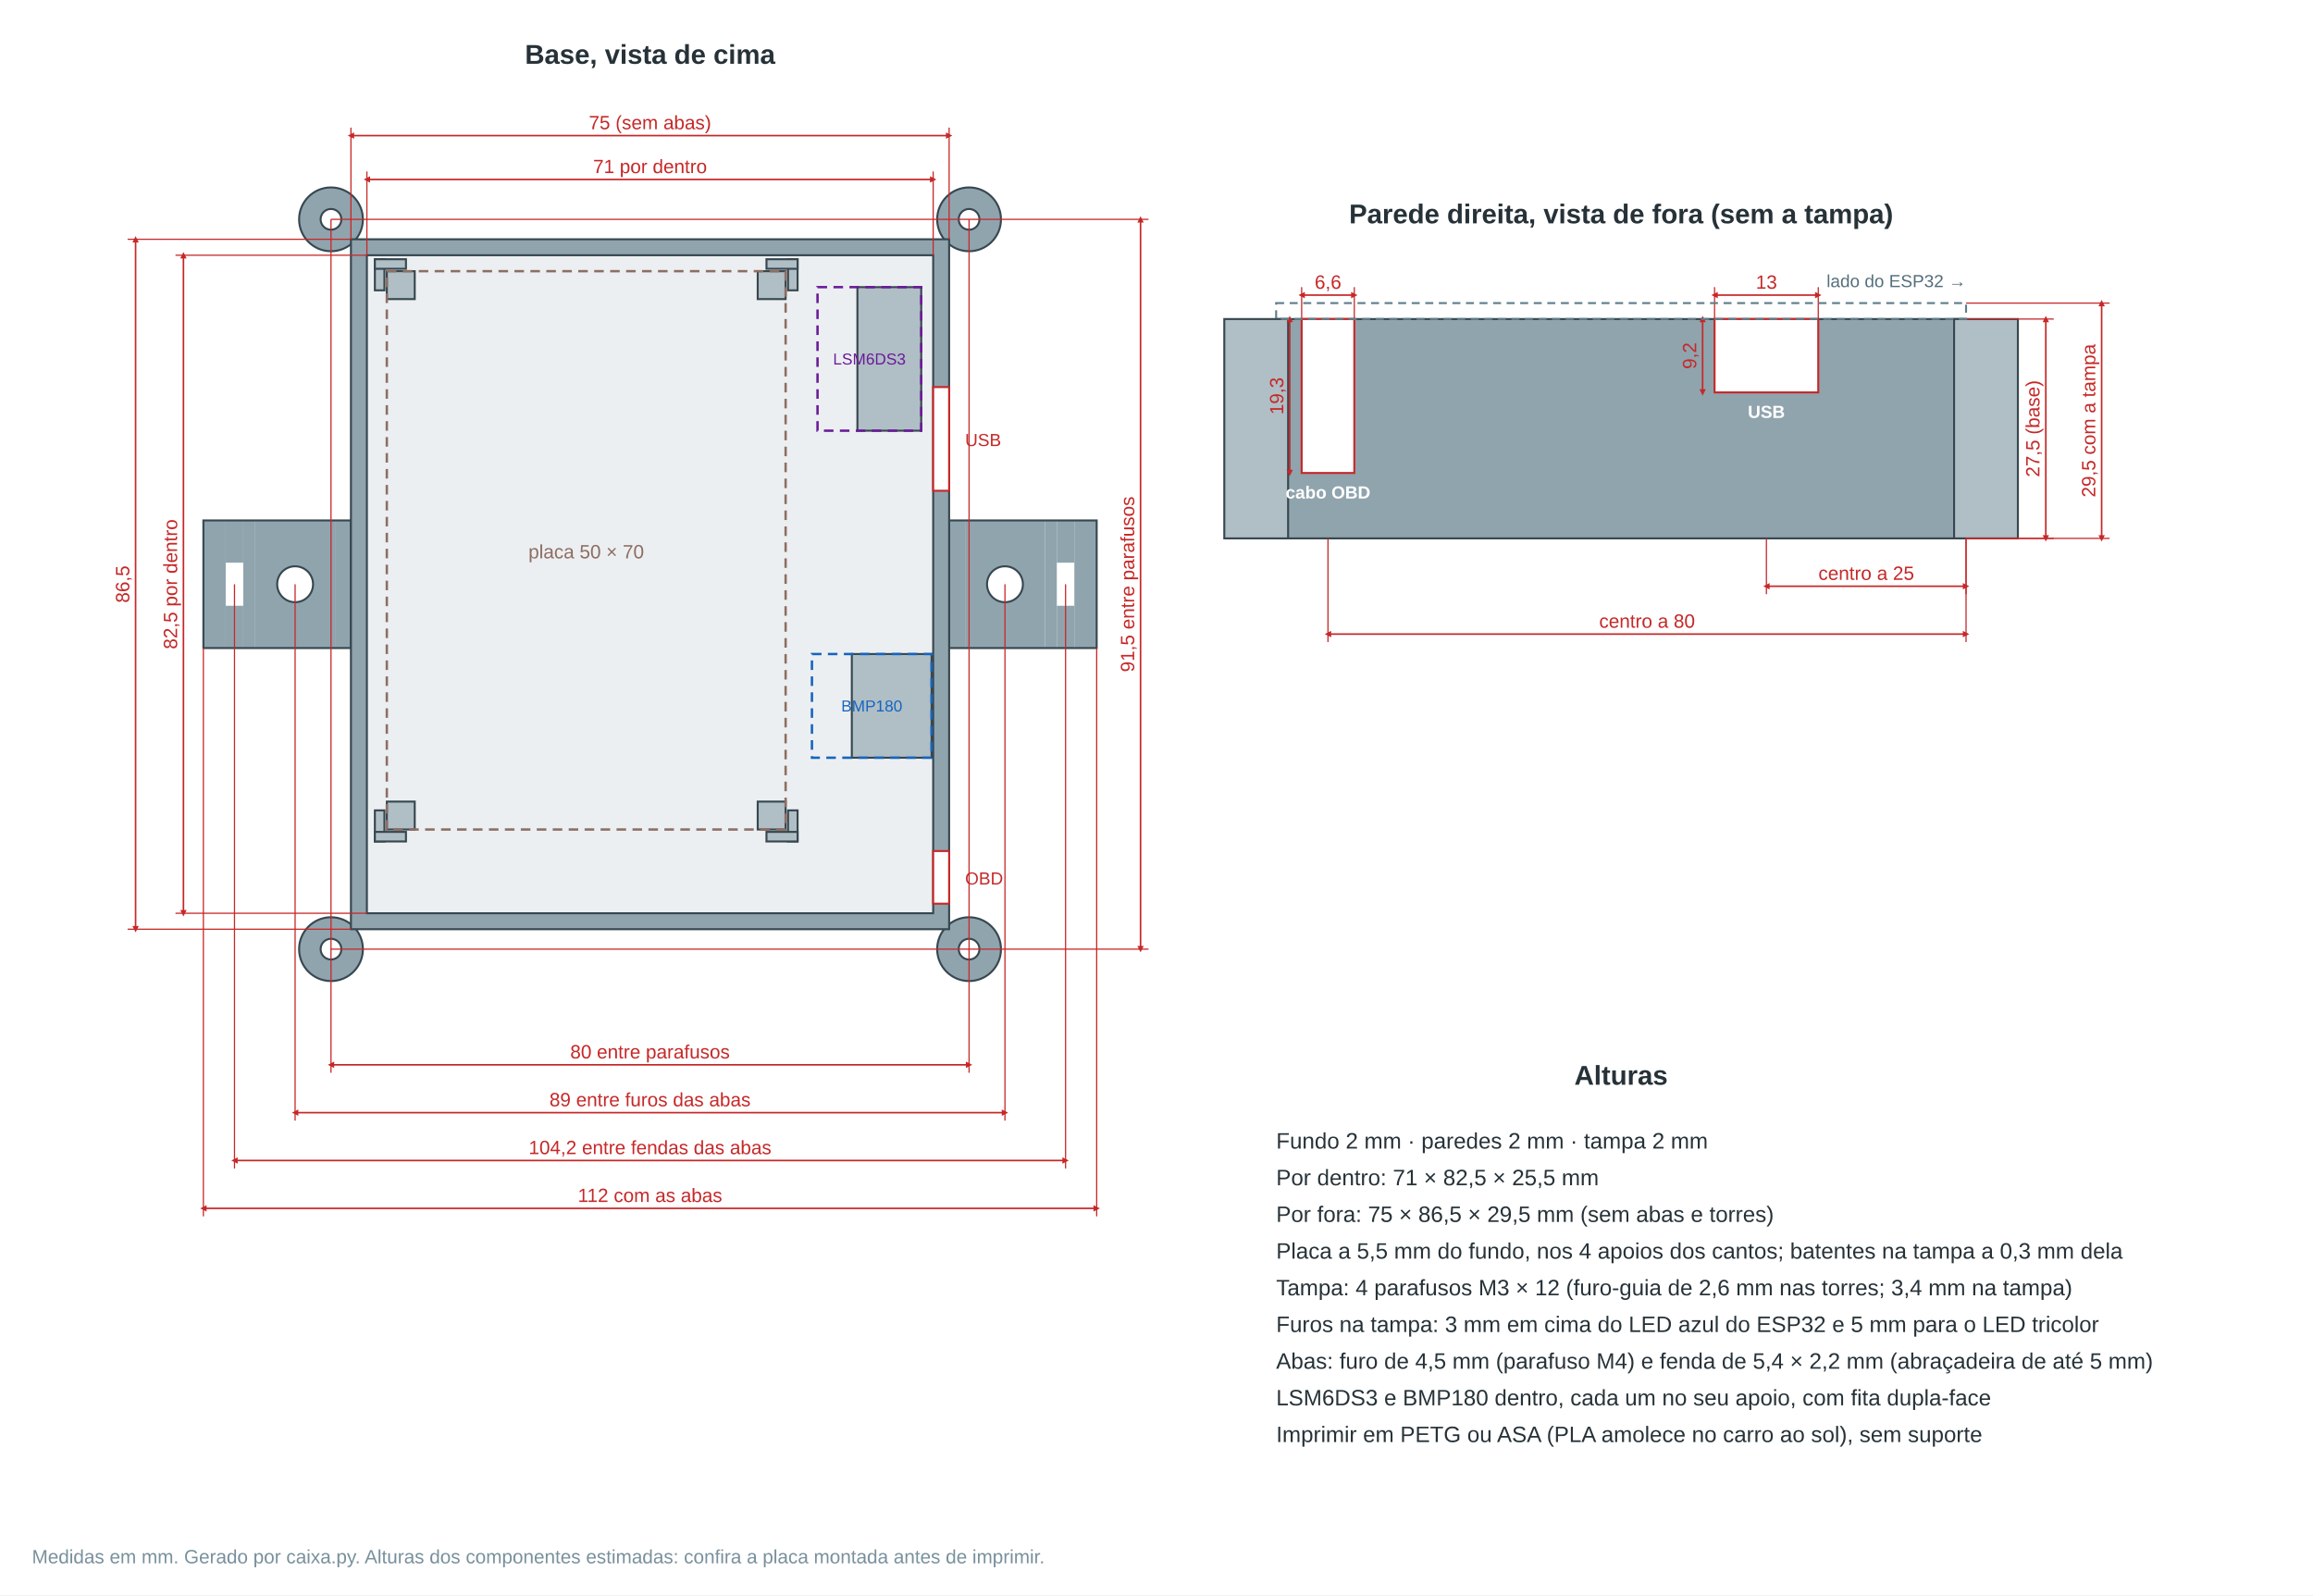
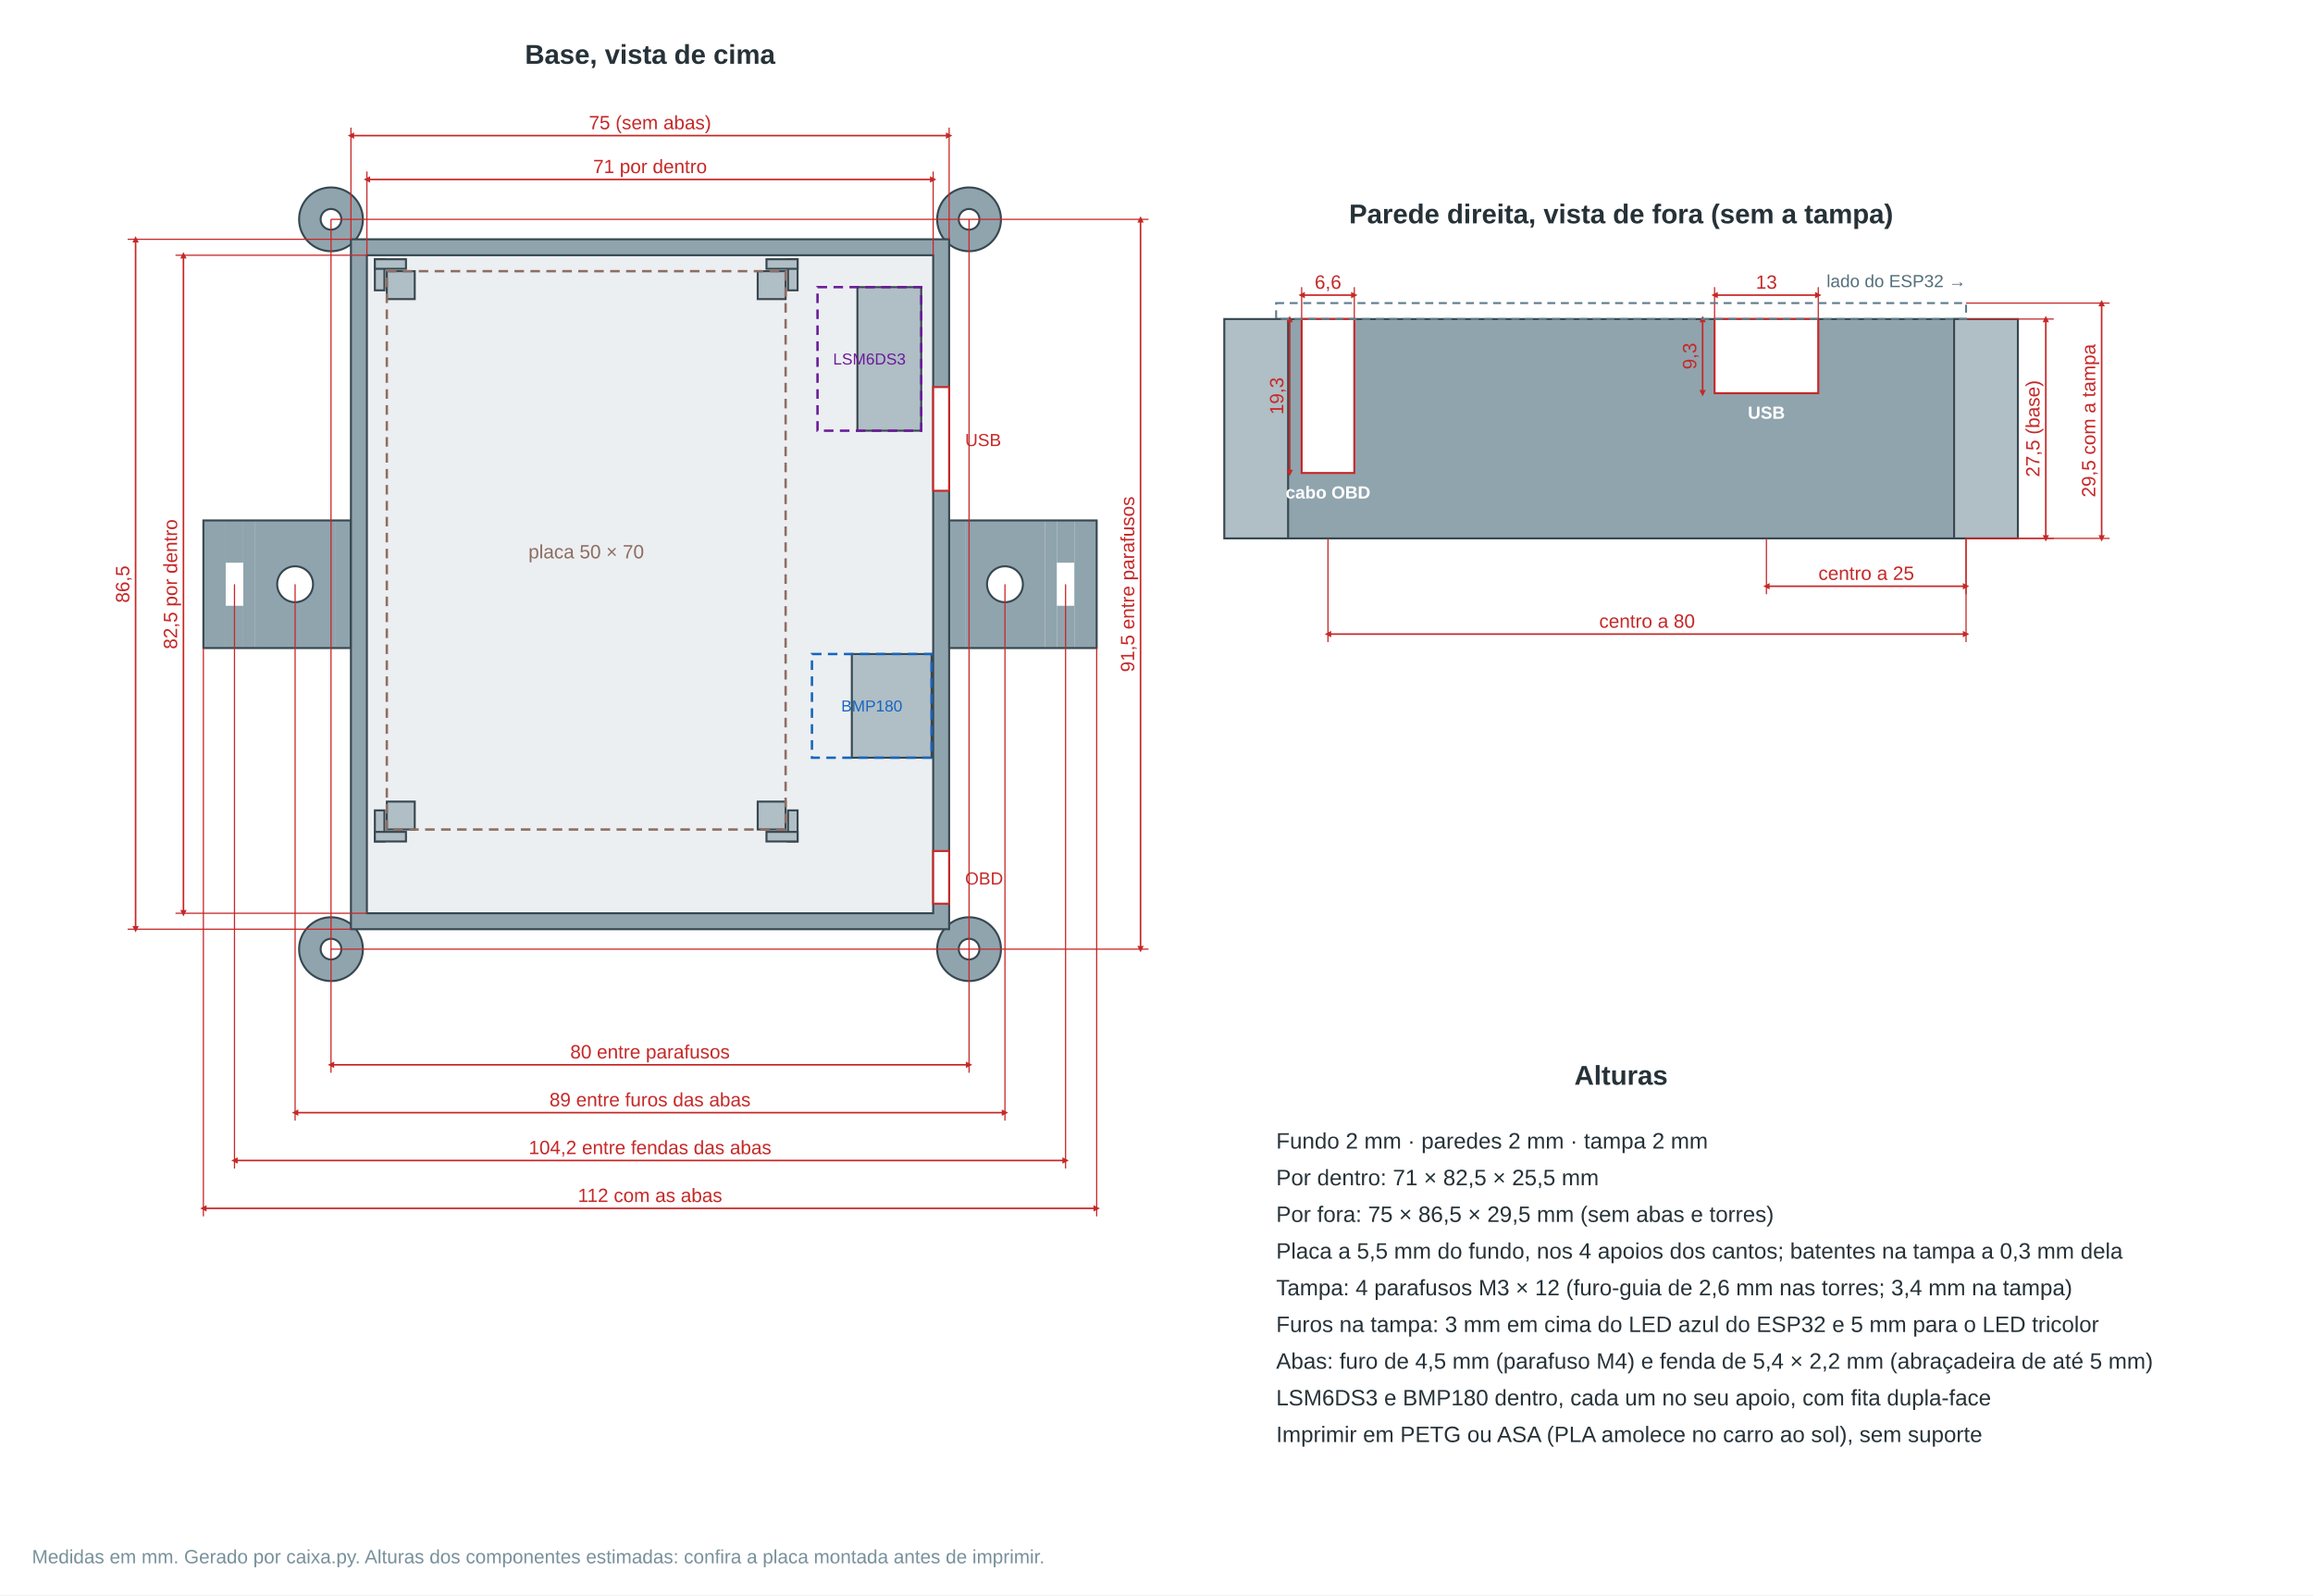
<svg xmlns="http://www.w3.org/2000/svg" width="870" height="600" viewBox="0 0 290 200">
  <defs>
    <marker id="s" viewBox="0 0 4 4" refX="2" refY="2" markerWidth="4" markerHeight="4" orient="auto-start-reverse">
      <path d="M0,0 L4,2 L0,4 z" fill="#c62828" />
    </marker>
  </defs>
  <rect width="290" height="200" fill="#ffffff" />
  <text x="81.50" y="8.00" font-size="3.4" text-anchor="middle" fill="#263238" font-family="Arial, Helvetica, sans-serif" font-weight="bold">Base, vista de cima</text>
  <circle cx="41.50" cy="27.50" r="4.00" fill="#90a4ae" stroke="#37474f" stroke-width="0.25" />
  <circle cx="121.50" cy="27.50" r="4.00" fill="#90a4ae" stroke="#37474f" stroke-width="0.25" />
  <circle cx="41.50" cy="119.00" r="4.00" fill="#90a4ae" stroke="#37474f" stroke-width="0.25" />
  <circle cx="121.50" cy="119.00" r="4.00" fill="#90a4ae" stroke="#37474f" stroke-width="0.25" />
  <rect x="32.00" y="65.25" width="10.00" height="16.00" fill="#90a4ae" stroke="none" stroke-width="0.25" />
  <rect x="42.00" y="65.25" width="2.50" height="16.00" fill="#90a4ae" stroke="none" stroke-width="0.25" />
  <rect x="30.50" y="65.25" width="1.50" height="16.00" fill="#90a4ae" stroke="none" stroke-width="0.25" />
  <rect x="25.50" y="65.25" width="2.80" height="16.00" fill="#90a4ae" stroke="none" stroke-width="0.25" />
  <rect x="28.30" y="65.25" width="2.20" height="5.30" fill="#90a4ae" stroke="none" stroke-width="0.25" />
  <rect x="28.30" y="75.95" width="2.20" height="5.30" fill="#90a4ae" stroke="none" stroke-width="0.25" />
  <rect x="121.00" y="65.25" width="10.00" height="16.00" fill="#90a4ae" stroke="none" stroke-width="0.25" />
  <rect x="118.50" y="65.25" width="2.50" height="16.00" fill="#90a4ae" stroke="none" stroke-width="0.25" />
  <rect x="131.00" y="65.25" width="1.50" height="16.00" fill="#90a4ae" stroke="none" stroke-width="0.25" />
  <rect x="134.70" y="65.25" width="2.80" height="16.00" fill="#90a4ae" stroke="none" stroke-width="0.25" />
  <rect x="132.50" y="65.25" width="2.20" height="5.30" fill="#90a4ae" stroke="none" stroke-width="0.25" />
  <rect x="132.50" y="75.95" width="2.20" height="5.30" fill="#90a4ae" stroke="none" stroke-width="0.25" />
  <rect x="25.50" y="65.25" width="18.50" height="16.00" fill="none" stroke="#37474f" stroke-width="0.25" />
  <rect x="119.00" y="65.25" width="18.50" height="16.00" fill="none" stroke="#37474f" stroke-width="0.25" />
  <rect x="44.00" y="30.00" width="75.00" height="86.50" fill="#90a4ae" stroke="#37474f" stroke-width="0.25" />
  <rect x="46.00" y="32.00" width="71.00" height="82.50" fill="#eceff1" stroke="#37474f" stroke-width="0.25" />
  <circle cx="37.00" cy="73.25" r="2.25" fill="#ffffff" stroke="#37474f" stroke-width="0.25" />
  <circle cx="126.00" cy="73.25" r="2.25" fill="#ffffff" stroke="#37474f" stroke-width="0.25" />
  <rect x="48.50" y="34.00" width="3.50" height="3.50" fill="#b0bec5" stroke="#37474f" stroke-width="0.25" />
  <rect x="47.00" y="32.50" width="1.20" height="3.90" fill="#b0bec5" stroke="#37474f" stroke-width="0.25" />
  <rect x="47.00" y="32.50" width="3.90" height="1.20" fill="#b0bec5" stroke="#37474f" stroke-width="0.25" />
  <rect x="95.00" y="34.00" width="3.50" height="3.50" fill="#b0bec5" stroke="#37474f" stroke-width="0.25" />
  <rect x="98.80" y="32.50" width="1.20" height="3.90" fill="#b0bec5" stroke="#37474f" stroke-width="0.25" />
  <rect x="96.10" y="32.50" width="3.90" height="1.20" fill="#b0bec5" stroke="#37474f" stroke-width="0.25" />
  <rect x="48.50" y="100.50" width="3.50" height="3.50" fill="#b0bec5" stroke="#37474f" stroke-width="0.25" />
  <rect x="47.00" y="101.60" width="1.20" height="3.90" fill="#b0bec5" stroke="#37474f" stroke-width="0.25" />
  <rect x="47.00" y="104.30" width="3.90" height="1.20" fill="#b0bec5" stroke="#37474f" stroke-width="0.25" />
  <rect x="95.00" y="100.50" width="3.50" height="3.50" fill="#b0bec5" stroke="#37474f" stroke-width="0.25" />
  <rect x="98.80" y="101.60" width="1.20" height="3.90" fill="#b0bec5" stroke="#37474f" stroke-width="0.25" />
  <rect x="96.10" y="104.30" width="3.90" height="1.20" fill="#b0bec5" stroke="#37474f" stroke-width="0.25" />
  <rect x="107.50" y="36.00" width="8.00" height="18.00" fill="#b0bec5" stroke="#37474f" stroke-width="0.25" />
  <rect x="106.80" y="82.00" width="10.00" height="13.00" fill="#b0bec5" stroke="#37474f" stroke-width="0.25" />
  <circle cx="41.50" cy="27.50" r="1.30" fill="#ffffff" stroke="#37474f" stroke-width="0.25" />
  <circle cx="121.50" cy="27.50" r="1.30" fill="#ffffff" stroke="#37474f" stroke-width="0.25" />
  <circle cx="41.50" cy="119.00" r="1.30" fill="#ffffff" stroke="#37474f" stroke-width="0.25" />
  <circle cx="121.50" cy="119.00" r="1.30" fill="#ffffff" stroke="#37474f" stroke-width="0.25" />
  <rect x="48.50" y="34.00" width="50.00" height="70.00" fill="none" stroke="#8d6e63" stroke-width="0.3" stroke-dasharray="1.2 0.8" />
  <text x="73.50" y="70.00" font-size="2.4" text-anchor="middle" fill="#8d6e63" font-family="Arial, Helvetica, sans-serif" font-weight="normal">placa 50 × 70</text>
  <rect x="102.50" y="36.00" width="13.00" height="18.00" fill="none" stroke="#6a1b9a" stroke-width="0.3" stroke-dasharray="1.2 0.8" />
  <text x="109.00" y="45.70" font-size="2.0" text-anchor="middle" fill="#6a1b9a" font-family="Arial, Helvetica, sans-serif" font-weight="normal">LSM6DS3</text>
  <rect x="101.80" y="82.00" width="15.00" height="13.00" fill="none" stroke="#1565c0" stroke-width="0.3" stroke-dasharray="1.2 0.8" />
  <text x="109.30" y="89.20" font-size="2.0" text-anchor="middle" fill="#1565c0" font-family="Arial, Helvetica, sans-serif" font-weight="normal">BMP180</text>
  <rect x="117.00" y="48.53" width="2.00" height="13.00" fill="#ffffff" stroke="#c62828" stroke-width="0.25" />
  <text x="121.00" y="55.93" font-size="2.2" text-anchor="start" fill="#c62828" font-family="Arial, Helvetica, sans-serif" font-weight="normal">USB</text>
  <rect x="117.00" y="106.70" width="2.00" height="6.60" fill="#ffffff" stroke="#c62828" stroke-width="0.25" />
  <text x="121.00" y="110.90" font-size="2.2" text-anchor="start" fill="#c62828" font-family="Arial, Helvetica, sans-serif" font-weight="normal">OBD</text>
  <line x1="44.00" y1="30.00" x2="44.00" y2="16.00" stroke="#c62828" stroke-width="0.15" />
  <line x1="119.00" y1="30.00" x2="119.00" y2="16.00" stroke="#c62828" stroke-width="0.15" />
  <line x1="44.00" y1="17.00" x2="119.00" y2="17.00" stroke="#c62828" stroke-width="0.2" marker-start="url(#s)" marker-end="url(#s)" />
  <text x="81.50" y="16.20" font-size="2.4" text-anchor="middle" fill="#c62828" font-family="Arial, Helvetica, sans-serif" font-weight="normal">75 (sem abas)</text>
  <line x1="46.00" y1="32.00" x2="46.00" y2="21.50" stroke="#c62828" stroke-width="0.15" />
  <line x1="117.00" y1="32.00" x2="117.00" y2="21.50" stroke="#c62828" stroke-width="0.15" />
  <line x1="46.00" y1="22.50" x2="117.00" y2="22.50" stroke="#c62828" stroke-width="0.2" marker-start="url(#s)" marker-end="url(#s)" />
  <text x="81.50" y="21.70" font-size="2.4" text-anchor="middle" fill="#c62828" font-family="Arial, Helvetica, sans-serif" font-weight="normal">71 por dentro</text>
  <line x1="41.50" y1="27.50" x2="41.50" y2="134.50" stroke="#c62828" stroke-width="0.15" />
  <line x1="121.50" y1="27.50" x2="121.50" y2="134.50" stroke="#c62828" stroke-width="0.15" />
  <line x1="41.50" y1="133.50" x2="121.50" y2="133.50" stroke="#c62828" stroke-width="0.2" marker-start="url(#s)" marker-end="url(#s)" />
  <text x="81.50" y="132.70" font-size="2.4" text-anchor="middle" fill="#c62828" font-family="Arial, Helvetica, sans-serif" font-weight="normal">80 entre parafusos</text>
  <line x1="37.00" y1="73.25" x2="37.00" y2="140.50" stroke="#c62828" stroke-width="0.15" />
  <line x1="126.00" y1="73.25" x2="126.00" y2="140.50" stroke="#c62828" stroke-width="0.15" />
  <line x1="37.00" y1="139.50" x2="126.00" y2="139.50" stroke="#c62828" stroke-width="0.2" marker-start="url(#s)" marker-end="url(#s)" />
  <text x="81.50" y="138.70" font-size="2.4" text-anchor="middle" fill="#c62828" font-family="Arial, Helvetica, sans-serif" font-weight="normal">89 entre furos das abas</text>
  <line x1="29.40" y1="73.25" x2="29.40" y2="146.50" stroke="#c62828" stroke-width="0.15" />
  <line x1="133.60" y1="73.25" x2="133.60" y2="146.50" stroke="#c62828" stroke-width="0.15" />
  <line x1="29.40" y1="145.50" x2="133.60" y2="145.50" stroke="#c62828" stroke-width="0.2" marker-start="url(#s)" marker-end="url(#s)" />
  <text x="81.50" y="144.70" font-size="2.4" text-anchor="middle" fill="#c62828" font-family="Arial, Helvetica, sans-serif" font-weight="normal">104,2 entre fendas das abas</text>
  <line x1="25.50" y1="81.25" x2="25.50" y2="152.50" stroke="#c62828" stroke-width="0.15" />
  <line x1="137.50" y1="81.25" x2="137.50" y2="152.50" stroke="#c62828" stroke-width="0.15" />
  <line x1="25.50" y1="151.50" x2="137.50" y2="151.50" stroke="#c62828" stroke-width="0.2" marker-start="url(#s)" marker-end="url(#s)" />
  <text x="81.50" y="150.70" font-size="2.4" text-anchor="middle" fill="#c62828" font-family="Arial, Helvetica, sans-serif" font-weight="normal">112 com as abas</text>
  <line x1="44.00" y1="30.00" x2="16.00" y2="30.00" stroke="#c62828" stroke-width="0.15" />
  <line x1="44.00" y1="116.50" x2="16.00" y2="116.50" stroke="#c62828" stroke-width="0.15" />
  <line x1="17.00" y1="30.00" x2="17.00" y2="116.50" stroke="#c62828" stroke-width="0.2" marker-start="url(#s)" marker-end="url(#s)" />
  <text x="16.20" y="73.25" font-size="2.4" text-anchor="middle" fill="#c62828" font-family="Arial, Helvetica, sans-serif" font-weight="normal" transform="rotate(-90 16.20 73.25)">86,5</text>
  <line x1="46.00" y1="32.00" x2="22.00" y2="32.00" stroke="#c62828" stroke-width="0.15" />
  <line x1="46.00" y1="114.50" x2="22.00" y2="114.50" stroke="#c62828" stroke-width="0.15" />
  <line x1="23.00" y1="32.00" x2="23.00" y2="114.50" stroke="#c62828" stroke-width="0.2" marker-start="url(#s)" marker-end="url(#s)" />
  <text x="22.20" y="73.25" font-size="2.4" text-anchor="middle" fill="#c62828" font-family="Arial, Helvetica, sans-serif" font-weight="normal" transform="rotate(-90 22.20 73.25)">82,5 por dentro</text>
  <line x1="41.50" y1="27.50" x2="144.00" y2="27.50" stroke="#c62828" stroke-width="0.15" />
  <line x1="41.50" y1="119.00" x2="144.00" y2="119.00" stroke="#c62828" stroke-width="0.15" />
  <line x1="143.00" y1="27.50" x2="143.00" y2="119.00" stroke="#c62828" stroke-width="0.2" marker-start="url(#s)" marker-end="url(#s)" />
  <text x="142.20" y="73.25" font-size="2.4" text-anchor="middle" fill="#c62828" font-family="Arial, Helvetica, sans-serif" font-weight="normal" transform="rotate(-90 142.20 73.25)">91,5 entre parafusos</text>
  <text x="203.25" y="28.00" font-size="3.4" text-anchor="middle" fill="#263238" font-family="Arial, Helvetica, sans-serif" font-weight="bold">Parede direita, vista de fora (sem a tampa)</text>
  <rect x="160.00" y="40.00" width="86.50" height="27.50" fill="#90a4ae" stroke="#37474f" stroke-width="0.25" />
  <rect x="245.00" y="40.00" width="8.00" height="27.50" fill="#b0bec5" stroke="#37474f" stroke-width="0.25" />
  <rect x="153.50" y="40.00" width="8.00" height="27.50" fill="#b0bec5" stroke="#37474f" stroke-width="0.25" />
-   <rect x="214.97" y="40.00" width="13.00" height="9.20" fill="#ffffff" stroke="#c62828" stroke-width="0.25" />
-   <text x="221.47" y="52.40" font-size="2.2" text-anchor="middle" fill="#ffffff" font-family="Arial, Helvetica, sans-serif" font-weight="bold">USB</text>
+   <rect x="214.97" y="40.00" width="13.00" height="9.30" fill="#ffffff" stroke="#c62828" stroke-width="0.25" />
+   <text x="221.47" y="52.50" font-size="2.2" text-anchor="middle" fill="#ffffff" font-family="Arial, Helvetica, sans-serif" font-weight="bold">USB</text>
  <line x1="214.97" y1="40.00" x2="214.97" y2="36.00" stroke="#c62828" stroke-width="0.15" />
  <line x1="227.97" y1="40.00" x2="227.97" y2="36.00" stroke="#c62828" stroke-width="0.15" />
  <line x1="214.97" y1="37.00" x2="227.97" y2="37.00" stroke="#c62828" stroke-width="0.2" marker-start="url(#s)" marker-end="url(#s)" />
  <text x="221.47" y="36.20" font-size="2.4" text-anchor="middle" fill="#c62828" font-family="Arial, Helvetica, sans-serif" font-weight="normal">13</text>
-   <line x1="213.47" y1="40.00" x2="213.47" y2="49.20" stroke="#c62828" stroke-width="0.2" marker-start="url(#s)" marker-end="url(#s)" />
-   <text x="212.67" y="44.60" font-size="2.4" text-anchor="middle" fill="#c62828" font-family="Arial, Helvetica, sans-serif" font-weight="normal" transform="rotate(-90 212.67 44.60)">9,2</text>
+   <line x1="213.47" y1="40.00" x2="213.47" y2="49.30" stroke="#c62828" stroke-width="0.2" marker-start="url(#s)" marker-end="url(#s)" />
+   <text x="212.67" y="44.65" font-size="2.4" text-anchor="middle" fill="#c62828" font-family="Arial, Helvetica, sans-serif" font-weight="normal" transform="rotate(-90 212.67 44.65)">9,3</text>
  <rect x="163.20" y="40.00" width="6.60" height="19.30" fill="#ffffff" stroke="#c62828" stroke-width="0.25" />
  <text x="166.50" y="62.50" font-size="2.2" text-anchor="middle" fill="#ffffff" font-family="Arial, Helvetica, sans-serif" font-weight="bold">cabo OBD</text>
  <line x1="163.20" y1="40.00" x2="163.20" y2="36.00" stroke="#c62828" stroke-width="0.15" />
  <line x1="169.80" y1="40.00" x2="169.80" y2="36.00" stroke="#c62828" stroke-width="0.15" />
  <line x1="163.20" y1="37.00" x2="169.80" y2="37.00" stroke="#c62828" stroke-width="0.2" marker-start="url(#s)" marker-end="url(#s)" />
  <text x="166.50" y="36.20" font-size="2.4" text-anchor="middle" fill="#c62828" font-family="Arial, Helvetica, sans-serif" font-weight="normal">6,6</text>
  <line x1="161.70" y1="40.00" x2="161.70" y2="59.30" stroke="#c62828" stroke-width="0.2" marker-start="url(#s)" marker-end="url(#s)" />
  <text x="160.90" y="49.65" font-size="2.4" text-anchor="middle" fill="#c62828" font-family="Arial, Helvetica, sans-serif" font-weight="normal" transform="rotate(-90 160.90 49.65)">19,3</text>
  <line x1="246.50" y1="40.00" x2="257.50" y2="40.00" stroke="#c62828" stroke-width="0.15" />
  <line x1="246.50" y1="67.50" x2="257.50" y2="67.50" stroke="#c62828" stroke-width="0.15" />
  <line x1="256.50" y1="40.00" x2="256.50" y2="67.50" stroke="#c62828" stroke-width="0.2" marker-start="url(#s)" marker-end="url(#s)" />
  <text x="255.70" y="53.75" font-size="2.4" text-anchor="middle" fill="#c62828" font-family="Arial, Helvetica, sans-serif" font-weight="normal" transform="rotate(-90 255.70 53.75)">27,5 (base)</text>
  <line x1="246.50" y1="38.00" x2="264.50" y2="38.00" stroke="#c62828" stroke-width="0.15" />
  <line x1="246.50" y1="67.50" x2="264.50" y2="67.50" stroke="#c62828" stroke-width="0.15" />
  <line x1="263.50" y1="38.00" x2="263.50" y2="67.50" stroke="#c62828" stroke-width="0.2" marker-start="url(#s)" marker-end="url(#s)" />
  <text x="262.70" y="52.75" font-size="2.4" text-anchor="middle" fill="#c62828" font-family="Arial, Helvetica, sans-serif" font-weight="normal" transform="rotate(-90 262.70 52.75)">29,5 com a tampa</text>
  <text x="246.50" y="36.00" font-size="2.2" text-anchor="end" fill="#546e7a" font-family="Arial, Helvetica, sans-serif" font-weight="normal">lado do ESP32 →</text>
  <rect x="160.00" y="38.00" width="86.50" height="2.00" fill="none" stroke="#607d8b" stroke-width="0.25" stroke-dasharray="1 0.7" />
  <line x1="221.47" y1="67.50" x2="221.47" y2="74.50" stroke="#c62828" stroke-width="0.15" />
  <line x1="246.50" y1="67.50" x2="246.50" y2="74.50" stroke="#c62828" stroke-width="0.15" />
  <line x1="221.47" y1="73.50" x2="246.50" y2="73.50" stroke="#c62828" stroke-width="0.2" marker-start="url(#s)" marker-end="url(#s)" />
  <text x="233.99" y="72.70" font-size="2.4" text-anchor="middle" fill="#c62828" font-family="Arial, Helvetica, sans-serif" font-weight="normal">centro a 25</text>
  <line x1="166.50" y1="67.50" x2="166.50" y2="80.50" stroke="#c62828" stroke-width="0.15" />
  <line x1="246.50" y1="67.50" x2="246.50" y2="80.50" stroke="#c62828" stroke-width="0.15" />
  <line x1="166.50" y1="79.50" x2="246.50" y2="79.50" stroke="#c62828" stroke-width="0.2" marker-start="url(#s)" marker-end="url(#s)" />
  <text x="206.50" y="78.70" font-size="2.4" text-anchor="middle" fill="#c62828" font-family="Arial, Helvetica, sans-serif" font-weight="normal">centro a 80</text>
  <text x="203.25" y="136.00" font-size="3.4" text-anchor="middle" fill="#263238" font-family="Arial, Helvetica, sans-serif" font-weight="bold">Alturas</text>
  <text x="160.00" y="144.00" font-size="2.8" text-anchor="start" fill="#263238" font-family="Arial, Helvetica, sans-serif" font-weight="normal">Fundo 2 mm · paredes 2 mm · tampa 2 mm</text>
  <text x="160.00" y="148.60" font-size="2.8" text-anchor="start" fill="#263238" font-family="Arial, Helvetica, sans-serif" font-weight="normal">Por dentro: 71 × 82,5 × 25,5 mm</text>
  <text x="160.00" y="153.20" font-size="2.8" text-anchor="start" fill="#263238" font-family="Arial, Helvetica, sans-serif" font-weight="normal">Por fora: 75 × 86,5 × 29,5 mm (sem abas e torres)</text>
  <text x="160.00" y="157.80" font-size="2.8" text-anchor="start" fill="#263238" font-family="Arial, Helvetica, sans-serif" font-weight="normal">Placa a 5,5 mm do fundo, nos 4 apoios dos cantos; batentes na tampa a 0,3 mm dela</text>
  <text x="160.00" y="162.40" font-size="2.8" text-anchor="start" fill="#263238" font-family="Arial, Helvetica, sans-serif" font-weight="normal">Tampa: 4 parafusos M3 × 12 (furo-guia de 2,6 mm nas torres; 3,4 mm na tampa)</text>
  <text x="160.00" y="167.00" font-size="2.8" text-anchor="start" fill="#263238" font-family="Arial, Helvetica, sans-serif" font-weight="normal">Furos na tampa: 3 mm em cima do LED azul do ESP32 e 5 mm para o LED tricolor</text>
  <text x="160.00" y="171.60" font-size="2.8" text-anchor="start" fill="#263238" font-family="Arial, Helvetica, sans-serif" font-weight="normal">Abas: furo de 4,5 mm (parafuso M4) e fenda de 5,4 × 2,2 mm (abraçadeira de até 5 mm)</text>
  <text x="160.00" y="176.20" font-size="2.8" text-anchor="start" fill="#263238" font-family="Arial, Helvetica, sans-serif" font-weight="normal">LSM6DS3 e BMP180 dentro, cada um no seu apoio, com fita dupla-face</text>
  <text x="160.00" y="180.80" font-size="2.8" text-anchor="start" fill="#263238" font-family="Arial, Helvetica, sans-serif" font-weight="normal">Imprimir em PETG ou ASA (PLA amolece no carro ao sol), sem suporte</text>
  <text x="4" y="196" font-size="2.4" fill="#78909c" font-family="Arial, Helvetica, sans-serif">Medidas em mm. Gerado por caixa.py. Alturas dos componentes estimadas: confira a placa montada antes de imprimir.</text>
</svg>
